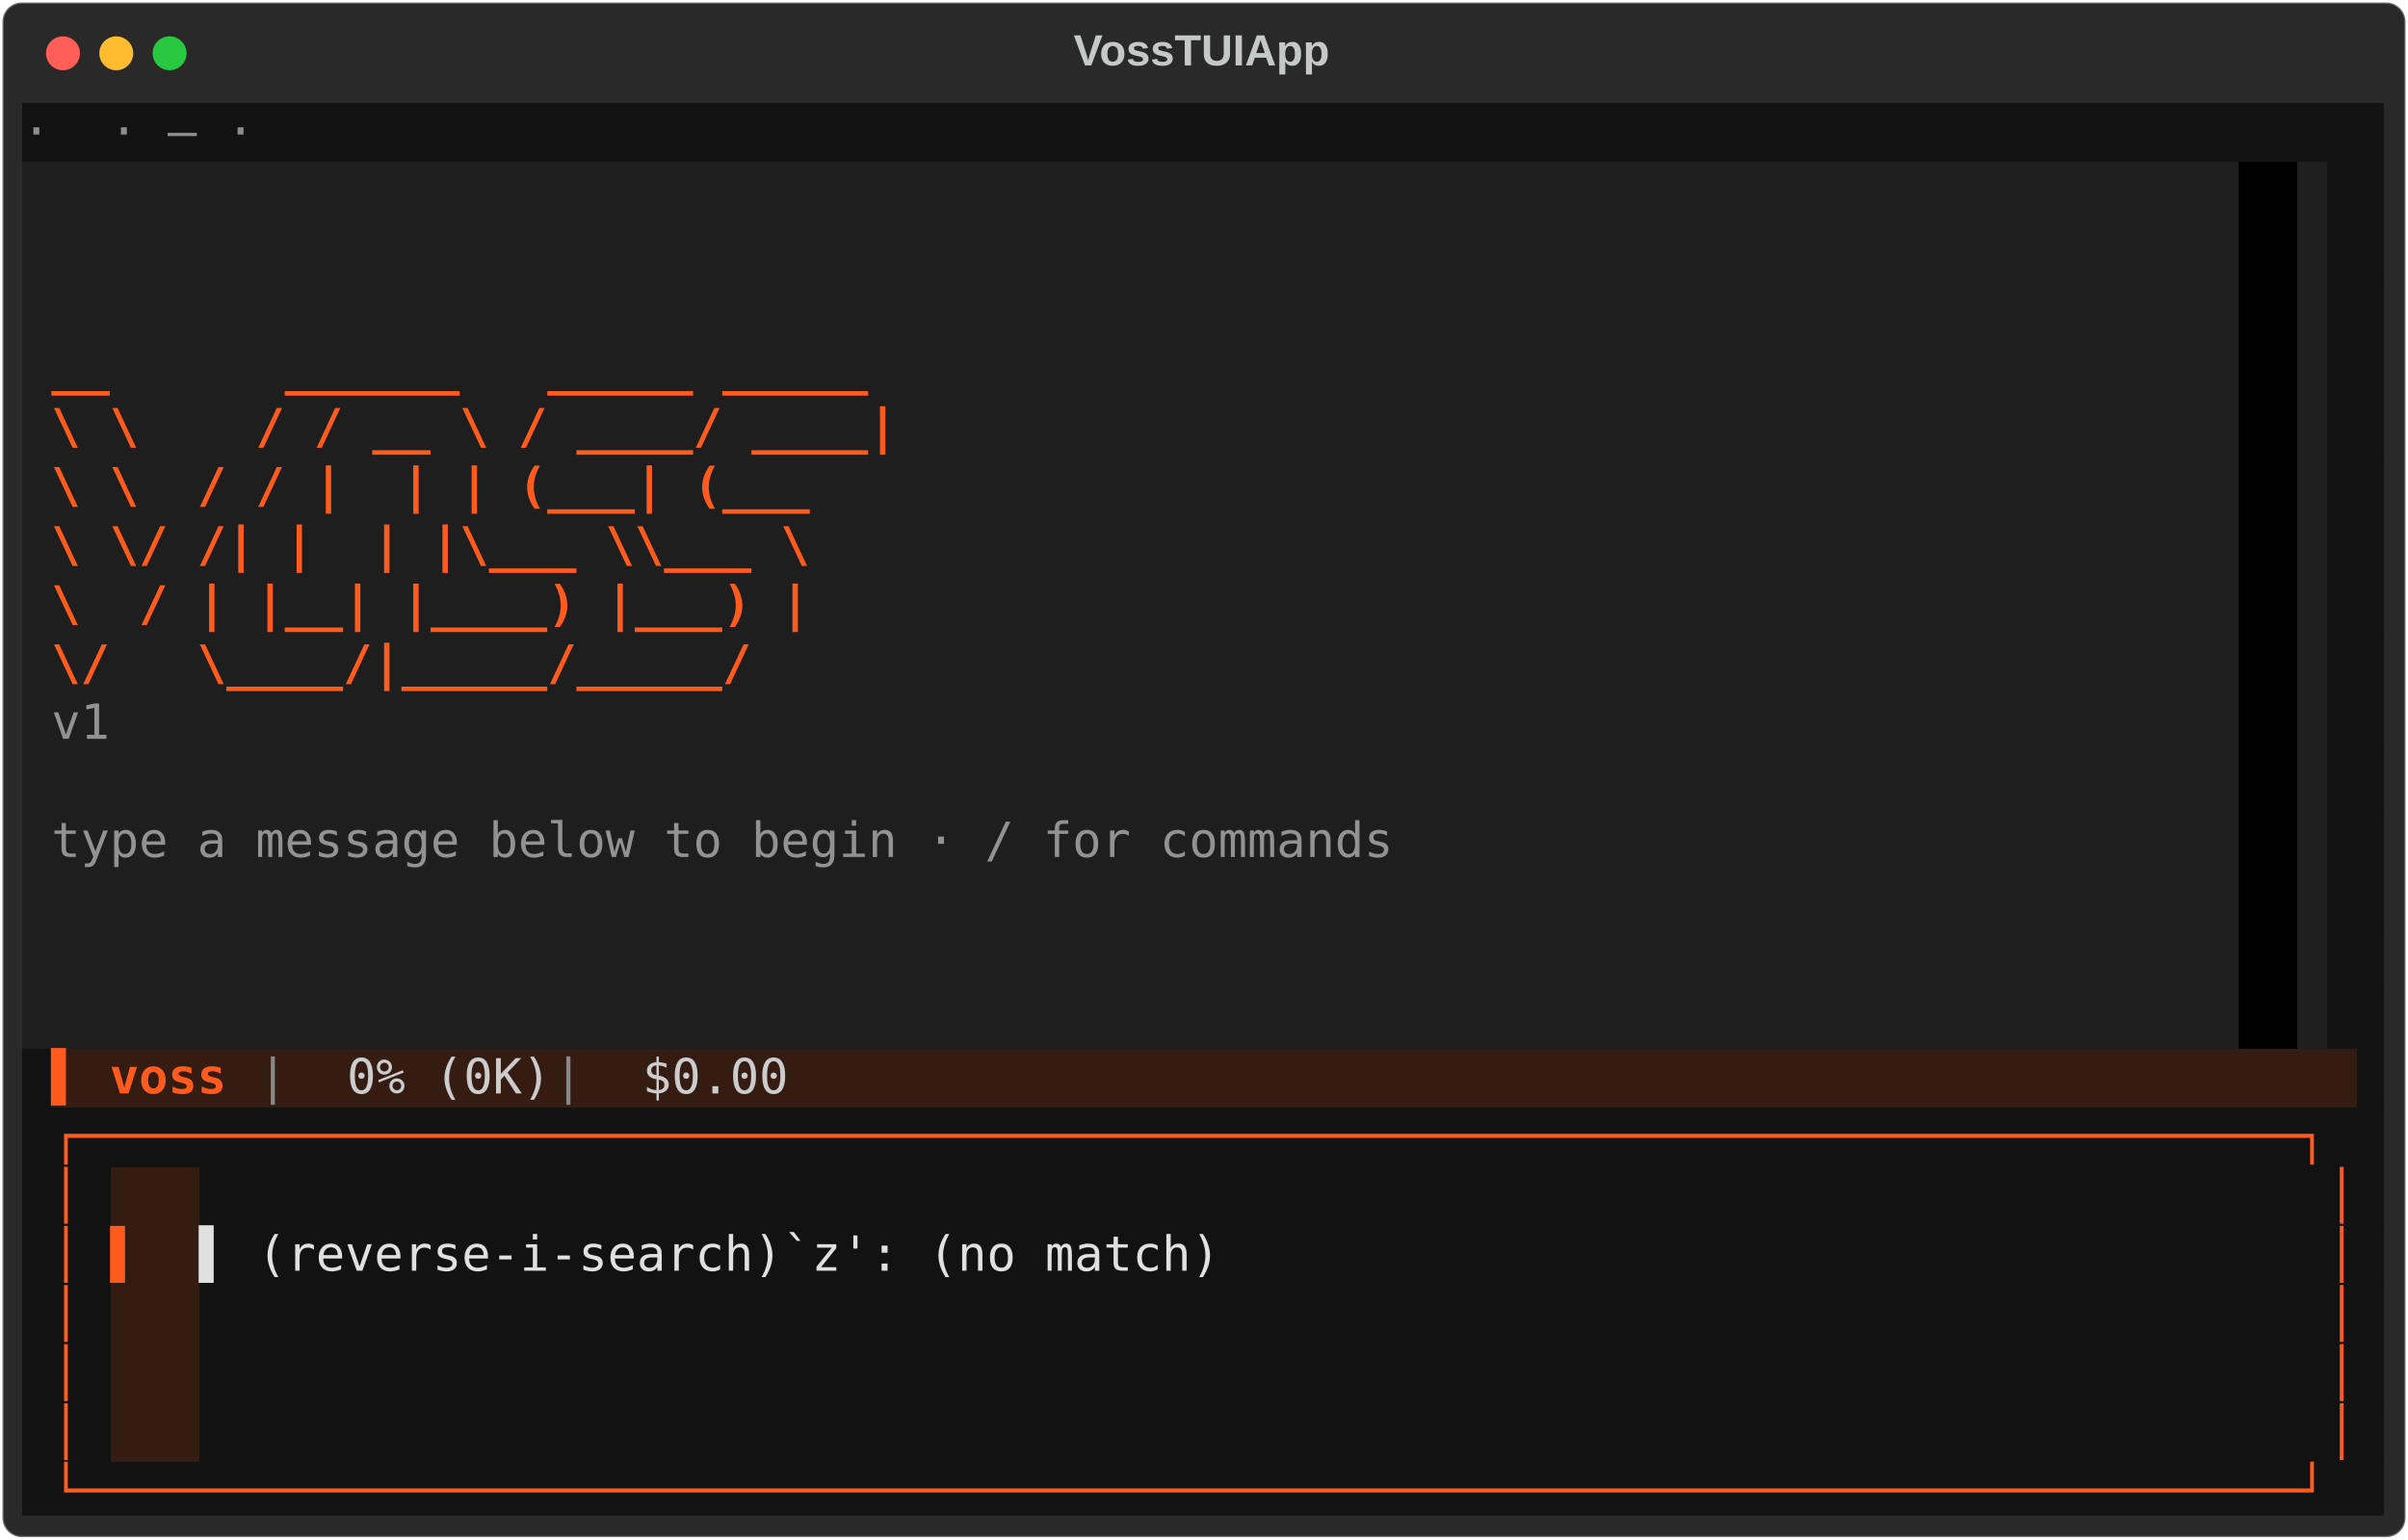
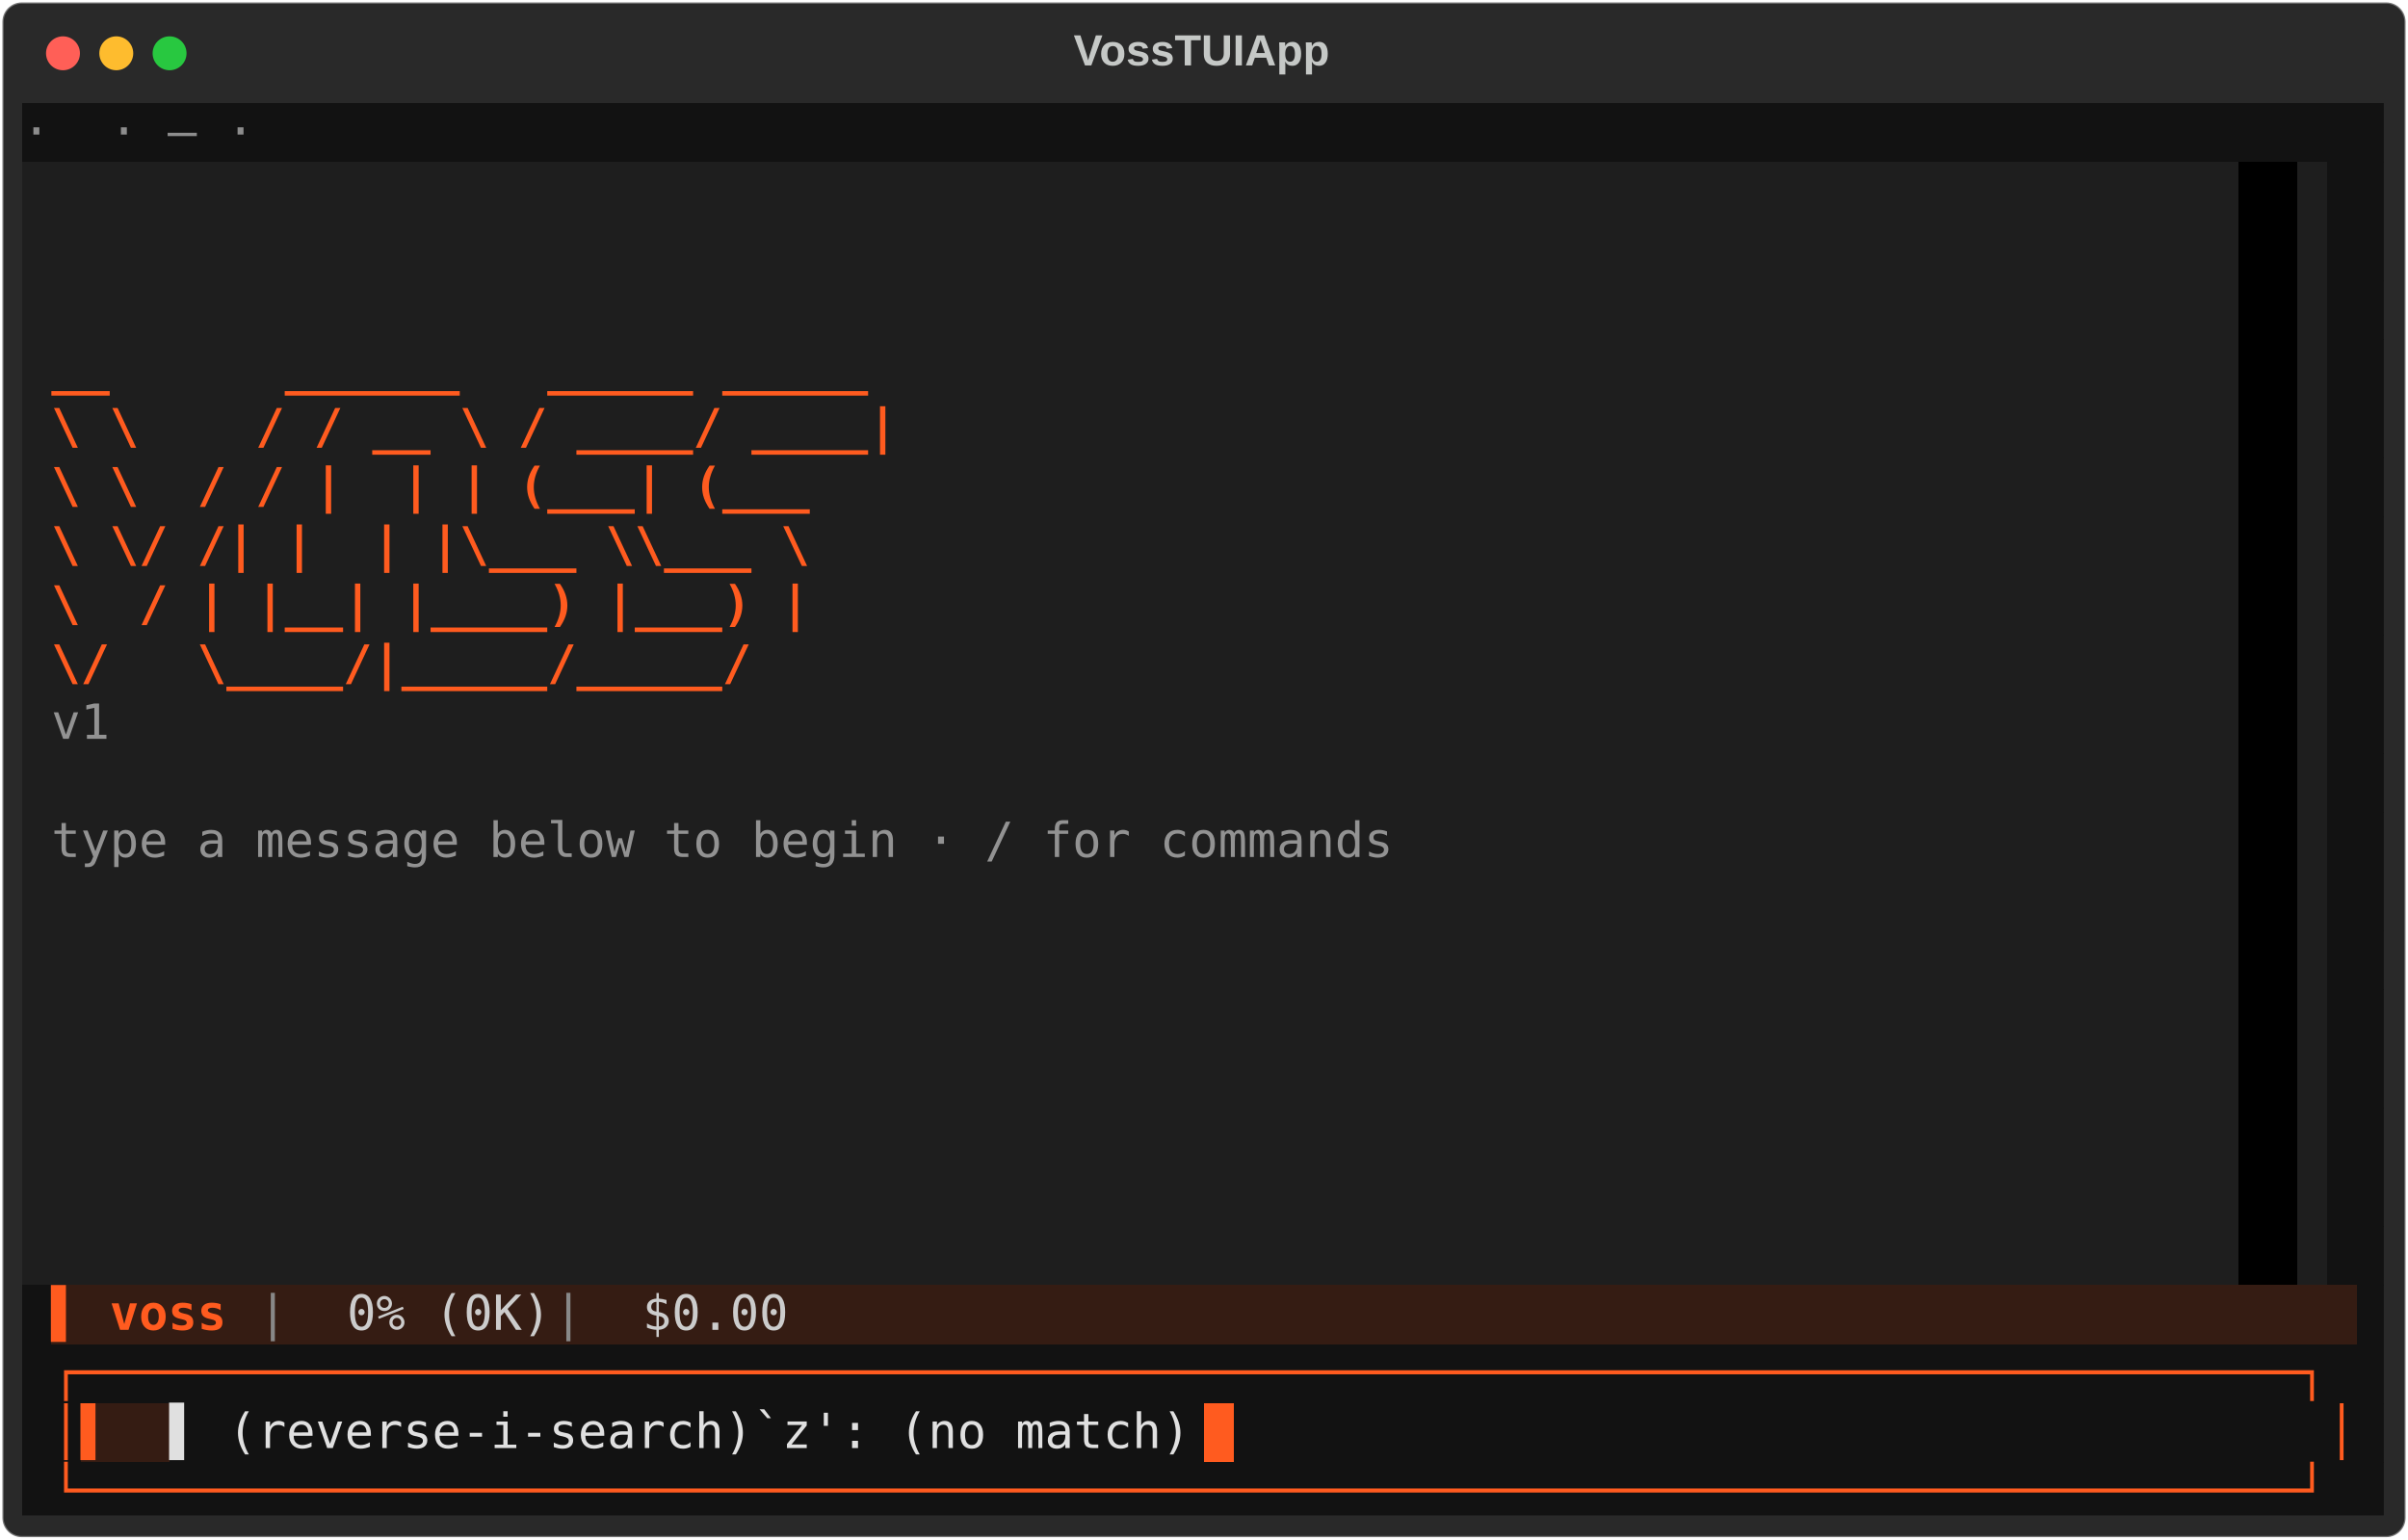
<svg xmlns="http://www.w3.org/2000/svg" class="rich-terminal" viewBox="0 0 994 635.6">
  <style>

    @font-face {
        font-family: "Fira Code";
        src: local("FiraCode-Regular"),
                url("https://cdnjs.cloudflare.com/ajax/libs/firacode/6.2.0/woff2/FiraCode-Regular.woff2") format("woff2"),
                url("https://cdnjs.cloudflare.com/ajax/libs/firacode/6.2.0/woff/FiraCode-Regular.woff") format("woff");
        font-style: normal;
        font-weight: 400;
    }
    @font-face {
        font-family: "Fira Code";
        src: local("FiraCode-Bold"),
                url("https://cdnjs.cloudflare.com/ajax/libs/firacode/6.2.0/woff2/FiraCode-Bold.woff2") format("woff2"),
                url("https://cdnjs.cloudflare.com/ajax/libs/firacode/6.2.0/woff/FiraCode-Bold.woff") format("woff");
        font-style: bold;
        font-weight: 700;
    }

    .terminal-matrix {
        font-family: Fira Code, monospace;
        font-size: 20px;
        line-height: 24.4px;
        font-variant-east-asian: full-width;
    }

    .terminal-title {
        font-size: 18px;
        font-weight: bold;
        font-family: arial;
    }

    .terminal-r1 { fill: #8d8d8d }
.terminal-r2 { fill: #c5c8c6 }
.terminal-r3 { fill: #e0e0e0 }
.terminal-r4 { fill: #ff5b1f;font-weight: bold }
.terminal-r5 { fill: #929292 }
.terminal-r6 { fill: #888888 }
.terminal-r7 { fill: #cccccc }
.terminal-r8 { fill: #ff5b1f }
+ .terminal-r9 { fill: #121212 }
    </style>
  <defs>
    <clipPath id="terminal-clip-terminal">
      <rect x="0" y="0" width="975.0" height="584.6" />
    </clipPath>
    <clipPath id="terminal-line-0">
      <rect x="0" y="1.5" width="976" height="24.65" />
    </clipPath>
    <clipPath id="terminal-line-1">
      <rect x="0" y="25.9" width="976" height="24.65" />
    </clipPath>
    <clipPath id="terminal-line-2">
      <rect x="0" y="50.3" width="976" height="24.65" />
    </clipPath>
    <clipPath id="terminal-line-3">
      <rect x="0" y="74.7" width="976" height="24.65" />
    </clipPath>
    <clipPath id="terminal-line-4">
      <rect x="0" y="99.1" width="976" height="24.65" />
    </clipPath>
    <clipPath id="terminal-line-5">
      <rect x="0" y="123.5" width="976" height="24.65" />
    </clipPath>
    <clipPath id="terminal-line-6">
      <rect x="0" y="147.9" width="976" height="24.65" />
    </clipPath>
    <clipPath id="terminal-line-7">
      <rect x="0" y="172.3" width="976" height="24.65" />
    </clipPath>
    <clipPath id="terminal-line-8">
      <rect x="0" y="196.7" width="976" height="24.65" />
    </clipPath>
    <clipPath id="terminal-line-9">
      <rect x="0" y="221.1" width="976" height="24.65" />
    </clipPath>
    <clipPath id="terminal-line-10">
      <rect x="0" y="245.5" width="976" height="24.65" />
    </clipPath>
    <clipPath id="terminal-line-11">
      <rect x="0" y="269.9" width="976" height="24.65" />
    </clipPath>
    <clipPath id="terminal-line-12">
      <rect x="0" y="294.3" width="976" height="24.65" />
    </clipPath>
    <clipPath id="terminal-line-13">
      <rect x="0" y="318.7" width="976" height="24.65" />
    </clipPath>
    <clipPath id="terminal-line-14">
      <rect x="0" y="343.1" width="976" height="24.65" />
    </clipPath>
    <clipPath id="terminal-line-15">
      <rect x="0" y="367.5" width="976" height="24.65" />
    </clipPath>
    <clipPath id="terminal-line-16">
      <rect x="0" y="391.9" width="976" height="24.65" />
    </clipPath>
    <clipPath id="terminal-line-17">
      <rect x="0" y="416.3" width="976" height="24.65" />
    </clipPath>
    <clipPath id="terminal-line-18">
      <rect x="0" y="440.7" width="976" height="24.65" />
    </clipPath>
    <clipPath id="terminal-line-19">
      <rect x="0" y="465.1" width="976" height="24.65" />
    </clipPath>
    <clipPath id="terminal-line-20">
      <rect x="0" y="489.5" width="976" height="24.65" />
    </clipPath>
    <clipPath id="terminal-line-21">
      <rect x="0" y="513.9" width="976" height="24.65" />
    </clipPath>
    <clipPath id="terminal-line-22">
      <rect x="0" y="538.3" width="976" height="24.65" />
    </clipPath>
  </defs>
  <rect fill="#292929" stroke="rgba(255,255,255,0.35)" stroke-width="1" x="1" y="1" width="992" height="633.6" rx="8" />
  <text class="terminal-title" fill="#c5c8c6" text-anchor="middle" x="496" y="27">VossTUIApp</text>
  <g transform="translate(26,22)">
    <circle cx="0" cy="0" r="7" fill="#ff5f57" />
    <circle cx="22" cy="0" r="7" fill="#febc2e" />
    <circle cx="44" cy="0" r="7" fill="#28c840" />
  </g>
  <g transform="translate(9, 41)" clip-path="url(#terminal-clip-terminal)">
    <rect fill="#121212" x="0" y="1.5" width="122" height="24.65" shape-rendering="crispEdges" />
    <rect fill="#121212" x="122" y="1.5" width="854" height="24.65" shape-rendering="crispEdges" />
    <rect fill="#1e1e1e" x="0" y="25.9" width="12.2" height="24.65" shape-rendering="crispEdges" />
    <rect fill="#1e1e1e" x="12.2" y="25.9" width="902.8" height="24.65" shape-rendering="crispEdges" />
    <rect fill="#000000" x="915" y="25.9" width="24.4" height="24.65" shape-rendering="crispEdges" />
    <rect fill="#1e1e1e" x="939.4" y="25.9" width="12.2" height="24.65" shape-rendering="crispEdges" />
    <rect fill="#121212" x="951.6" y="25.9" width="24.4" height="24.65" shape-rendering="crispEdges" />
    <rect fill="#1e1e1e" x="0" y="50.3" width="12.2" height="24.65" shape-rendering="crispEdges" />
    <rect fill="#1e1e1e" x="12.2" y="50.3" width="902.8" height="24.65" shape-rendering="crispEdges" />
    <rect fill="#000000" x="915" y="50.3" width="24.4" height="24.65" shape-rendering="crispEdges" />
    <rect fill="#1e1e1e" x="939.4" y="50.3" width="12.2" height="24.65" shape-rendering="crispEdges" />
    <rect fill="#121212" x="951.6" y="50.3" width="24.4" height="24.65" shape-rendering="crispEdges" />
    <rect fill="#1e1e1e" x="0" y="74.7" width="12.2" height="24.65" shape-rendering="crispEdges" />
    <rect fill="#1e1e1e" x="12.2" y="74.7" width="902.8" height="24.65" shape-rendering="crispEdges" />
    <rect fill="#000000" x="915" y="74.7" width="24.4" height="24.65" shape-rendering="crispEdges" />
    <rect fill="#1e1e1e" x="939.4" y="74.7" width="12.2" height="24.65" shape-rendering="crispEdges" />
    <rect fill="#121212" x="951.6" y="74.7" width="24.4" height="24.65" shape-rendering="crispEdges" />
    <rect fill="#1e1e1e" x="0" y="99.1" width="12.2" height="24.65" shape-rendering="crispEdges" />
    <rect fill="#1e1e1e" x="12.2" y="99.1" width="658.8" height="24.65" shape-rendering="crispEdges" />
    <rect fill="#1e1e1e" x="671" y="99.1" width="244" height="24.65" shape-rendering="crispEdges" />
    <rect fill="#000000" x="915" y="99.1" width="24.4" height="24.65" shape-rendering="crispEdges" />
    <rect fill="#1e1e1e" x="939.4" y="99.1" width="12.2" height="24.65" shape-rendering="crispEdges" />
    <rect fill="#121212" x="951.6" y="99.1" width="24.4" height="24.65" shape-rendering="crispEdges" />
    <rect fill="#1e1e1e" x="0" y="123.5" width="12.2" height="24.65" shape-rendering="crispEdges" />
    <rect fill="#1e1e1e" x="12.2" y="123.5" width="658.8" height="24.65" shape-rendering="crispEdges" />
    <rect fill="#1e1e1e" x="671" y="123.5" width="244" height="24.65" shape-rendering="crispEdges" />
    <rect fill="#000000" x="915" y="123.5" width="24.4" height="24.65" shape-rendering="crispEdges" />
    <rect fill="#1e1e1e" x="939.4" y="123.5" width="12.2" height="24.65" shape-rendering="crispEdges" />
    <rect fill="#121212" x="951.6" y="123.5" width="24.4" height="24.65" shape-rendering="crispEdges" />
    <rect fill="#1e1e1e" x="0" y="147.9" width="12.2" height="24.65" shape-rendering="crispEdges" />
    <rect fill="#1e1e1e" x="12.2" y="147.9" width="646.6" height="24.65" shape-rendering="crispEdges" />
    <rect fill="#1e1e1e" x="658.8" y="147.9" width="256.2" height="24.65" shape-rendering="crispEdges" />
    <rect fill="#000000" x="915" y="147.9" width="24.4" height="24.65" shape-rendering="crispEdges" />
    <rect fill="#1e1e1e" x="939.4" y="147.9" width="12.2" height="24.65" shape-rendering="crispEdges" />
    <rect fill="#121212" x="951.6" y="147.9" width="24.4" height="24.65" shape-rendering="crispEdges" />
    <rect fill="#1e1e1e" x="0" y="172.3" width="12.2" height="24.65" shape-rendering="crispEdges" />
    <rect fill="#1e1e1e" x="12.2" y="172.3" width="658.8" height="24.65" shape-rendering="crispEdges" />
    <rect fill="#1e1e1e" x="671" y="172.3" width="244" height="24.65" shape-rendering="crispEdges" />
    <rect fill="#000000" x="915" y="172.3" width="24.4" height="24.65" shape-rendering="crispEdges" />
    <rect fill="#1e1e1e" x="939.4" y="172.3" width="12.2" height="24.65" shape-rendering="crispEdges" />
    <rect fill="#121212" x="951.6" y="172.3" width="24.4" height="24.65" shape-rendering="crispEdges" />
    <rect fill="#1e1e1e" x="0" y="196.7" width="12.2" height="24.65" shape-rendering="crispEdges" />
    <rect fill="#1e1e1e" x="12.2" y="196.7" width="658.8" height="24.65" shape-rendering="crispEdges" />
    <rect fill="#1e1e1e" x="671" y="196.7" width="244" height="24.65" shape-rendering="crispEdges" />
    <rect fill="#000000" x="915" y="196.7" width="24.4" height="24.65" shape-rendering="crispEdges" />
    <rect fill="#1e1e1e" x="939.4" y="196.7" width="12.2" height="24.65" shape-rendering="crispEdges" />
    <rect fill="#121212" x="951.6" y="196.7" width="24.4" height="24.65" shape-rendering="crispEdges" />
    <rect fill="#1e1e1e" x="0" y="221.1" width="12.2" height="24.65" shape-rendering="crispEdges" />
    <rect fill="#1e1e1e" x="12.2" y="221.1" width="658.8" height="24.65" shape-rendering="crispEdges" />
    <rect fill="#1e1e1e" x="671" y="221.1" width="244" height="24.65" shape-rendering="crispEdges" />
    <rect fill="#000000" x="915" y="221.1" width="24.4" height="24.65" shape-rendering="crispEdges" />
    <rect fill="#1e1e1e" x="939.4" y="221.1" width="12.2" height="24.65" shape-rendering="crispEdges" />
    <rect fill="#121212" x="951.6" y="221.1" width="24.4" height="24.65" shape-rendering="crispEdges" />
    <rect fill="#1e1e1e" x="0" y="245.5" width="12.2" height="24.65" shape-rendering="crispEdges" />
    <rect fill="#1e1e1e" x="12.2" y="245.5" width="500.2" height="24.65" shape-rendering="crispEdges" />
    <rect fill="#1e1e1e" x="512.4" y="245.5" width="402.6" height="24.65" shape-rendering="crispEdges" />
    <rect fill="#000000" x="915" y="245.5" width="24.4" height="24.65" shape-rendering="crispEdges" />
    <rect fill="#1e1e1e" x="939.4" y="245.5" width="12.2" height="24.65" shape-rendering="crispEdges" />
    <rect fill="#121212" x="951.6" y="245.5" width="24.4" height="24.65" shape-rendering="crispEdges" />
    <rect fill="#1e1e1e" x="0" y="269.9" width="12.2" height="24.65" shape-rendering="crispEdges" />
    <rect fill="#1e1e1e" x="12.2" y="269.9" width="902.8" height="24.65" shape-rendering="crispEdges" />
    <rect fill="#000000" x="915" y="269.9" width="24.4" height="24.65" shape-rendering="crispEdges" />
    <rect fill="#1e1e1e" x="939.4" y="269.9" width="12.2" height="24.65" shape-rendering="crispEdges" />
    <rect fill="#121212" x="951.6" y="269.9" width="24.4" height="24.65" shape-rendering="crispEdges" />
    <rect fill="#1e1e1e" x="0" y="294.3" width="12.2" height="24.65" shape-rendering="crispEdges" />
    <rect fill="#1e1e1e" x="12.2" y="294.3" width="768.6" height="24.65" shape-rendering="crispEdges" />
    <rect fill="#1e1e1e" x="780.8" y="294.3" width="134.2" height="24.65" shape-rendering="crispEdges" />
    <rect fill="#000000" x="915" y="294.3" width="24.4" height="24.65" shape-rendering="crispEdges" />
    <rect fill="#1e1e1e" x="939.4" y="294.3" width="12.2" height="24.65" shape-rendering="crispEdges" />
    <rect fill="#121212" x="951.6" y="294.3" width="24.4" height="24.65" shape-rendering="crispEdges" />
    <rect fill="#1e1e1e" x="0" y="318.7" width="12.2" height="24.65" shape-rendering="crispEdges" />
    <rect fill="#1e1e1e" x="12.2" y="318.7" width="902.8" height="24.65" shape-rendering="crispEdges" />
    <rect fill="#000000" x="915" y="318.7" width="24.4" height="24.65" shape-rendering="crispEdges" />
    <rect fill="#1e1e1e" x="939.4" y="318.7" width="12.2" height="24.65" shape-rendering="crispEdges" />
    <rect fill="#121212" x="951.6" y="318.7" width="24.4" height="24.65" shape-rendering="crispEdges" />
    <rect fill="#1e1e1e" x="0" y="343.1" width="12.2" height="24.65" shape-rendering="crispEdges" />
    <rect fill="#1e1e1e" x="12.2" y="343.1" width="902.8" height="24.65" shape-rendering="crispEdges" />
    <rect fill="#000000" x="915" y="343.1" width="24.4" height="24.65" shape-rendering="crispEdges" />
    <rect fill="#1e1e1e" x="939.4" y="343.1" width="12.2" height="24.65" shape-rendering="crispEdges" />
    <rect fill="#121212" x="951.6" y="343.1" width="24.4" height="24.65" shape-rendering="crispEdges" />
    <rect fill="#1e1e1e" x="0" y="367.5" width="12.2" height="24.65" shape-rendering="crispEdges" />
    <rect fill="#1e1e1e" x="12.2" y="367.5" width="902.8" height="24.65" shape-rendering="crispEdges" />
    <rect fill="#000000" x="915" y="367.5" width="24.4" height="24.65" shape-rendering="crispEdges" />
    <rect fill="#1e1e1e" x="939.4" y="367.5" width="12.2" height="24.65" shape-rendering="crispEdges" />
    <rect fill="#121212" x="951.6" y="367.5" width="24.4" height="24.65" shape-rendering="crispEdges" />
-     <rect fill="#121212" x="0" y="391.9" width="12.2" height="24.65" shape-rendering="crispEdges" />
-     <rect fill="#351c13" x="12.2" y="391.9" width="85.4" height="24.65" shape-rendering="crispEdges" />
-     <rect fill="#351c13" x="97.6" y="391.9" width="36.6" height="24.65" shape-rendering="crispEdges" />
-     <rect fill="#351c13" x="134.2" y="391.9" width="85.4" height="24.65" shape-rendering="crispEdges" />
-     <rect fill="#351c13" x="219.6" y="391.9" width="36.6" height="24.65" shape-rendering="crispEdges" />
-     <rect fill="#351c13" x="256.2" y="391.9" width="61" height="24.65" shape-rendering="crispEdges" />
-     <rect fill="#351c13" x="317.2" y="391.9" width="646.6" height="24.65" shape-rendering="crispEdges" />
-     <rect fill="#121212" x="963.8" y="391.9" width="12.2" height="24.65" shape-rendering="crispEdges" />
-     <rect fill="#121212" x="0" y="416.3" width="12.2" height="24.65" shape-rendering="crispEdges" />
-     <rect fill="#121212" x="12.2" y="416.3" width="951.6" height="24.65" shape-rendering="crispEdges" />
-     <rect fill="#121212" x="963.8" y="416.3" width="12.2" height="24.65" shape-rendering="crispEdges" />
-     <rect fill="#121212" x="0" y="440.7" width="12.2" height="24.65" shape-rendering="crispEdges" />
-     <rect fill="#121212" x="12.2" y="440.7" width="12.2" height="24.65" shape-rendering="crispEdges" />
-     <rect fill="#121212" x="24.4" y="440.7" width="12.2" height="24.65" shape-rendering="crispEdges" />
-     <rect fill="#351c13" x="36.6" y="440.7" width="36.6" height="24.65" shape-rendering="crispEdges" />
-     <rect fill="#121212" x="73.2" y="440.7" width="878.4" height="24.65" shape-rendering="crispEdges" />
-     <rect fill="#121212" x="951.6" y="440.7" width="12.2" height="24.65" shape-rendering="crispEdges" />
-     <rect fill="#121212" x="963.8" y="440.7" width="12.2" height="24.65" shape-rendering="crispEdges" />
-     <rect fill="#121212" x="0" y="465.1" width="12.2" height="24.65" shape-rendering="crispEdges" />
-     <rect fill="#121212" x="12.2" y="465.1" width="12.2" height="24.65" shape-rendering="crispEdges" />
-     <rect fill="#121212" x="24.4" y="465.1" width="12.2" height="24.65" shape-rendering="crispEdges" />
-     <rect fill="#351c13" x="36.6" y="465.1" width="36.6" height="24.65" shape-rendering="crispEdges" />
-     <rect fill="#121212" x="73.2" y="465.1" width="854" height="24.65" shape-rendering="crispEdges" />
-     <rect fill="#121212" x="927.2" y="465.1" width="24.4" height="24.65" shape-rendering="crispEdges" />
-     <rect fill="#121212" x="951.6" y="465.1" width="12.2" height="24.65" shape-rendering="crispEdges" />
-     <rect fill="#121212" x="963.8" y="465.1" width="12.2" height="24.65" shape-rendering="crispEdges" />
+     <rect fill="#1e1e1e" x="0" y="391.9" width="12.2" height="24.65" shape-rendering="crispEdges" />
+     <rect fill="#1e1e1e" x="12.2" y="391.9" width="902.8" height="24.65" shape-rendering="crispEdges" />
+     <rect fill="#000000" x="915" y="391.9" width="24.4" height="24.65" shape-rendering="crispEdges" />
+     <rect fill="#1e1e1e" x="939.4" y="391.9" width="12.2" height="24.65" shape-rendering="crispEdges" />
+     <rect fill="#121212" x="951.6" y="391.9" width="24.4" height="24.65" shape-rendering="crispEdges" />
+     <rect fill="#1e1e1e" x="0" y="416.3" width="12.2" height="24.65" shape-rendering="crispEdges" />
+     <rect fill="#1e1e1e" x="12.2" y="416.3" width="902.8" height="24.65" shape-rendering="crispEdges" />
+     <rect fill="#000000" x="915" y="416.3" width="24.4" height="24.65" shape-rendering="crispEdges" />
+     <rect fill="#1e1e1e" x="939.4" y="416.3" width="12.2" height="24.65" shape-rendering="crispEdges" />
+     <rect fill="#121212" x="951.6" y="416.3" width="24.4" height="24.65" shape-rendering="crispEdges" />
+     <rect fill="#1e1e1e" x="0" y="440.7" width="12.2" height="24.65" shape-rendering="crispEdges" />
+     <rect fill="#1e1e1e" x="12.2" y="440.7" width="902.8" height="24.65" shape-rendering="crispEdges" />
+     <rect fill="#000000" x="915" y="440.7" width="24.4" height="24.65" shape-rendering="crispEdges" />
+     <rect fill="#1e1e1e" x="939.4" y="440.7" width="12.2" height="24.65" shape-rendering="crispEdges" />
+     <rect fill="#121212" x="951.6" y="440.7" width="24.4" height="24.65" shape-rendering="crispEdges" />
+     <rect fill="#1e1e1e" x="0" y="465.1" width="12.2" height="24.65" shape-rendering="crispEdges" />
+     <rect fill="#1e1e1e" x="12.2" y="465.1" width="902.8" height="24.65" shape-rendering="crispEdges" />
+     <rect fill="#000000" x="915" y="465.1" width="24.4" height="24.65" shape-rendering="crispEdges" />
+     <rect fill="#1e1e1e" x="939.4" y="465.1" width="12.2" height="24.65" shape-rendering="crispEdges" />
+     <rect fill="#121212" x="951.6" y="465.1" width="24.4" height="24.65" shape-rendering="crispEdges" />
    <rect fill="#121212" x="0" y="489.5" width="12.2" height="24.65" shape-rendering="crispEdges" />
-     <rect fill="#121212" x="12.2" y="489.5" width="12.2" height="24.65" shape-rendering="crispEdges" />
-     <rect fill="#121212" x="24.4" y="489.5" width="12.2" height="24.65" shape-rendering="crispEdges" />
-     <rect fill="#351c13" x="36.6" y="489.5" width="36.6" height="24.65" shape-rendering="crispEdges" />
-     <rect fill="#121212" x="73.2" y="489.5" width="878.4" height="24.65" shape-rendering="crispEdges" />
-     <rect fill="#121212" x="951.6" y="489.5" width="12.2" height="24.65" shape-rendering="crispEdges" />
+     <rect fill="#351c13" x="12.2" y="489.5" width="85.4" height="24.65" shape-rendering="crispEdges" />
+     <rect fill="#351c13" x="97.6" y="489.5" width="36.6" height="24.65" shape-rendering="crispEdges" />
+     <rect fill="#351c13" x="134.2" y="489.5" width="85.4" height="24.65" shape-rendering="crispEdges" />
+     <rect fill="#351c13" x="219.6" y="489.5" width="36.6" height="24.65" shape-rendering="crispEdges" />
+     <rect fill="#351c13" x="256.2" y="489.5" width="61" height="24.65" shape-rendering="crispEdges" />
+     <rect fill="#351c13" x="317.2" y="489.5" width="646.6" height="24.65" shape-rendering="crispEdges" />
    <rect fill="#121212" x="963.8" y="489.5" width="12.2" height="24.65" shape-rendering="crispEdges" />
    <rect fill="#121212" x="0" y="513.9" width="12.2" height="24.65" shape-rendering="crispEdges" />
-     <rect fill="#121212" x="12.2" y="513.9" width="12.2" height="24.65" shape-rendering="crispEdges" />
-     <rect fill="#121212" x="24.4" y="513.9" width="12.2" height="24.65" shape-rendering="crispEdges" />
-     <rect fill="#351c13" x="36.6" y="513.9" width="36.6" height="24.65" shape-rendering="crispEdges" />
-     <rect fill="#121212" x="73.2" y="513.9" width="878.4" height="24.65" shape-rendering="crispEdges" />
-     <rect fill="#121212" x="951.6" y="513.9" width="12.2" height="24.65" shape-rendering="crispEdges" />
+     <rect fill="#121212" x="12.2" y="513.9" width="951.6" height="24.65" shape-rendering="crispEdges" />
    <rect fill="#121212" x="963.8" y="513.9" width="12.2" height="24.65" shape-rendering="crispEdges" />
    <rect fill="#121212" x="0" y="538.3" width="12.2" height="24.65" shape-rendering="crispEdges" />
    <rect fill="#121212" x="12.2" y="538.3" width="12.2" height="24.65" shape-rendering="crispEdges" />
-     <rect fill="#121212" x="24.4" y="538.3" width="12.2" height="24.65" shape-rendering="crispEdges" />
-     <rect fill="#351c13" x="36.6" y="538.3" width="36.6" height="24.65" shape-rendering="crispEdges" />
-     <rect fill="#121212" x="73.2" y="538.3" width="878.4" height="24.65" shape-rendering="crispEdges" />
+     <rect fill="#351c13" x="24.4" y="538.3" width="36.6" height="24.65" shape-rendering="crispEdges" />
+     <rect fill="#121212" x="61" y="538.3" width="427" height="24.65" shape-rendering="crispEdges" />
+     <rect fill="#ff5b1f" x="488" y="538.3" width="12.2" height="24.65" shape-rendering="crispEdges" />
+     <rect fill="#121212" x="500.2" y="538.3" width="439.2" height="24.65" shape-rendering="crispEdges" />
+     <rect fill="#121212" x="939.4" y="538.3" width="12.2" height="24.65" shape-rendering="crispEdges" />
    <rect fill="#121212" x="951.6" y="538.3" width="12.2" height="24.65" shape-rendering="crispEdges" />
    <rect fill="#121212" x="963.8" y="538.3" width="12.2" height="24.65" shape-rendering="crispEdges" />
    <rect fill="#121212" x="0" y="562.7" width="12.2" height="24.65" shape-rendering="crispEdges" />
    <rect fill="#121212" x="12.2" y="562.7" width="951.6" height="24.65" shape-rendering="crispEdges" />
    <rect fill="#121212" x="963.8" y="562.7" width="12.2" height="24.65" shape-rendering="crispEdges" />
    <g class="terminal-matrix">
      <text class="terminal-r1" x="0" y="20" textLength="122" clip-path="url(#terminal-line-0)"> ·  · — · </text>
      <text class="terminal-r2" x="976" y="20" textLength="12.2" clip-path="url(#terminal-line-0)">
</text>
      <text class="terminal-r2" x="976" y="44.4" textLength="12.2" clip-path="url(#terminal-line-1)">
</text>
      <text class="terminal-r2" x="976" y="68.8" textLength="12.2" clip-path="url(#terminal-line-2)">
</text>
      <text class="terminal-r2" x="976" y="93.2" textLength="12.2" clip-path="url(#terminal-line-3)">
</text>
      <text class="terminal-r4" x="12.2" y="117.6" textLength="658.8" clip-path="url(#terminal-line-4)">                          __      ______   _____ _____</text>
      <text class="terminal-r2" x="976" y="117.6" textLength="12.2" clip-path="url(#terminal-line-4)">
</text>
      <text class="terminal-r4" x="12.2" y="142" textLength="658.8" clip-path="url(#terminal-line-5)">                         \ \    / / __ \ / ____/ ____|</text>
      <text class="terminal-r2" x="976" y="142" textLength="12.2" clip-path="url(#terminal-line-5)">
</text>
      <text class="terminal-r4" x="12.2" y="166.4" textLength="646.6" clip-path="url(#terminal-line-6)">                           \ \  / / |  | | (___| (___</text>
      <text class="terminal-r2" x="976" y="166.4" textLength="12.2" clip-path="url(#terminal-line-6)">
</text>
      <text class="terminal-r4" x="12.2" y="190.8" textLength="658.8" clip-path="url(#terminal-line-7)">                            \ \/ /| |  | |\___ \\___ \</text>
      <text class="terminal-r2" x="976" y="190.8" textLength="12.2" clip-path="url(#terminal-line-7)">
</text>
      <text class="terminal-r4" x="12.2" y="215.2" textLength="658.8" clip-path="url(#terminal-line-8)">                            \  / | |__| |____) |___) |</text>
      <text class="terminal-r2" x="976" y="215.2" textLength="12.2" clip-path="url(#terminal-line-8)">
</text>
      <text class="terminal-r4" x="12.2" y="239.6" textLength="658.8" clip-path="url(#terminal-line-9)">                              \/   \____/|_____/_____/</text>
      <text class="terminal-r2" x="976" y="239.6" textLength="12.2" clip-path="url(#terminal-line-9)">
</text>
      <text class="terminal-r5" x="12.2" y="264" textLength="500.2" clip-path="url(#terminal-line-10)">                                       v1</text>
      <text class="terminal-r2" x="976" y="264" textLength="12.2" clip-path="url(#terminal-line-10)">
</text>
      <text class="terminal-r2" x="976" y="288.4" textLength="12.2" clip-path="url(#terminal-line-11)">
</text>
      <text class="terminal-r5" x="12.2" y="312.8" textLength="768.6" clip-path="url(#terminal-line-12)">                 type a message below to begin · / for commands</text>
      <text class="terminal-r2" x="976" y="312.8" textLength="12.2" clip-path="url(#terminal-line-12)">
</text>
      <text class="terminal-r2" x="976" y="337.2" textLength="12.2" clip-path="url(#terminal-line-13)">
</text>
      <text class="terminal-r2" x="976" y="361.6" textLength="12.2" clip-path="url(#terminal-line-14)">
</text>
      <text class="terminal-r2" x="976" y="386" textLength="12.2" clip-path="url(#terminal-line-15)">
</text>
-       <text class="terminal-r4" x="12.2" y="410.4" textLength="85.4" clip-path="url(#terminal-line-16)"> ▌ voss</text>
-       <text class="terminal-r6" x="97.6" y="410.4" textLength="36.6" clip-path="url(#terminal-line-16)"> | </text>
-       <text class="terminal-r7" x="134.2" y="410.4" textLength="85.4" clip-path="url(#terminal-line-16)">0% (0K)</text>
-       <text class="terminal-r6" x="219.6" y="410.4" textLength="36.6" clip-path="url(#terminal-line-16)"> | </text>
-       <text class="terminal-r7" x="256.2" y="410.4" textLength="61" clip-path="url(#terminal-line-16)">$0.00</text>
      <text class="terminal-r2" x="976" y="410.4" textLength="12.2" clip-path="url(#terminal-line-16)">
</text>
-       <text class="terminal-r8" x="12.2" y="434.8" textLength="951.6" clip-path="url(#terminal-line-17)">┌────────────────────────────────────────────────────────────────────────────┐</text>
      <text class="terminal-r2" x="976" y="434.8" textLength="12.2" clip-path="url(#terminal-line-17)">
</text>
-       <text class="terminal-r8" x="12.2" y="459.2" textLength="12.2" clip-path="url(#terminal-line-18)">│</text>
-       <text class="terminal-r8" x="951.6" y="459.2" textLength="12.2" clip-path="url(#terminal-line-18)">│</text>
      <text class="terminal-r2" x="976" y="459.2" textLength="12.2" clip-path="url(#terminal-line-18)">
</text>
-       <text class="terminal-r8" x="12.2" y="483.6" textLength="12.2" clip-path="url(#terminal-line-19)">│</text>
-       <text class="terminal-r4" x="36.6" y="483.6" textLength="36.6" clip-path="url(#terminal-line-19)">▌  </text>
-       <text class="terminal-r3" x="73.2" y="483.6" textLength="854" clip-path="url(#terminal-line-19)">▌ (reverse-i-search)`z': (no match)                                   </text>
-       <text class="terminal-r8" x="951.6" y="483.6" textLength="12.2" clip-path="url(#terminal-line-19)">│</text>
      <text class="terminal-r2" x="976" y="483.6" textLength="12.2" clip-path="url(#terminal-line-19)">
</text>
-       <text class="terminal-r8" x="12.2" y="508" textLength="12.2" clip-path="url(#terminal-line-20)">│</text>
-       <text class="terminal-r8" x="951.6" y="508" textLength="12.2" clip-path="url(#terminal-line-20)">│</text>
+       <text class="terminal-r4" x="12.2" y="508" textLength="85.4" clip-path="url(#terminal-line-20)"> ▌ voss</text>
+       <text class="terminal-r6" x="97.6" y="508" textLength="36.6" clip-path="url(#terminal-line-20)"> | </text>
+       <text class="terminal-r7" x="134.2" y="508" textLength="85.4" clip-path="url(#terminal-line-20)">0% (0K)</text>
+       <text class="terminal-r6" x="219.6" y="508" textLength="36.6" clip-path="url(#terminal-line-20)"> | </text>
+       <text class="terminal-r7" x="256.2" y="508" textLength="61" clip-path="url(#terminal-line-20)">$0.00</text>
      <text class="terminal-r2" x="976" y="508" textLength="12.2" clip-path="url(#terminal-line-20)">
</text>
-       <text class="terminal-r8" x="12.2" y="532.4" textLength="12.2" clip-path="url(#terminal-line-21)">│</text>
-       <text class="terminal-r8" x="951.6" y="532.4" textLength="12.2" clip-path="url(#terminal-line-21)">│</text>
+       <text class="terminal-r8" x="12.2" y="532.4" textLength="951.6" clip-path="url(#terminal-line-21)">┌────────────────────────────────────────────────────────────────────────────┐</text>
      <text class="terminal-r2" x="976" y="532.4" textLength="12.2" clip-path="url(#terminal-line-21)">
</text>
      <text class="terminal-r8" x="12.2" y="556.8" textLength="12.2" clip-path="url(#terminal-line-22)">│</text>
+       <text class="terminal-r4" x="24.4" y="556.8" textLength="36.6" clip-path="url(#terminal-line-22)">▌  </text>
+       <text class="terminal-r3" x="61" y="556.8" textLength="427" clip-path="url(#terminal-line-22)">▌ (reverse-i-search)`z': (no match)</text>
      <text class="terminal-r8" x="951.6" y="556.8" textLength="12.2" clip-path="url(#terminal-line-22)">│</text>
      <text class="terminal-r2" x="976" y="556.8" textLength="12.2" clip-path="url(#terminal-line-22)">
</text>
      <text class="terminal-r8" x="12.2" y="581.2" textLength="951.6" clip-path="url(#terminal-line-23)">└────────────────────────────────────────────────────────────────────────────┘</text>
    </g>
  </g>
</svg>
